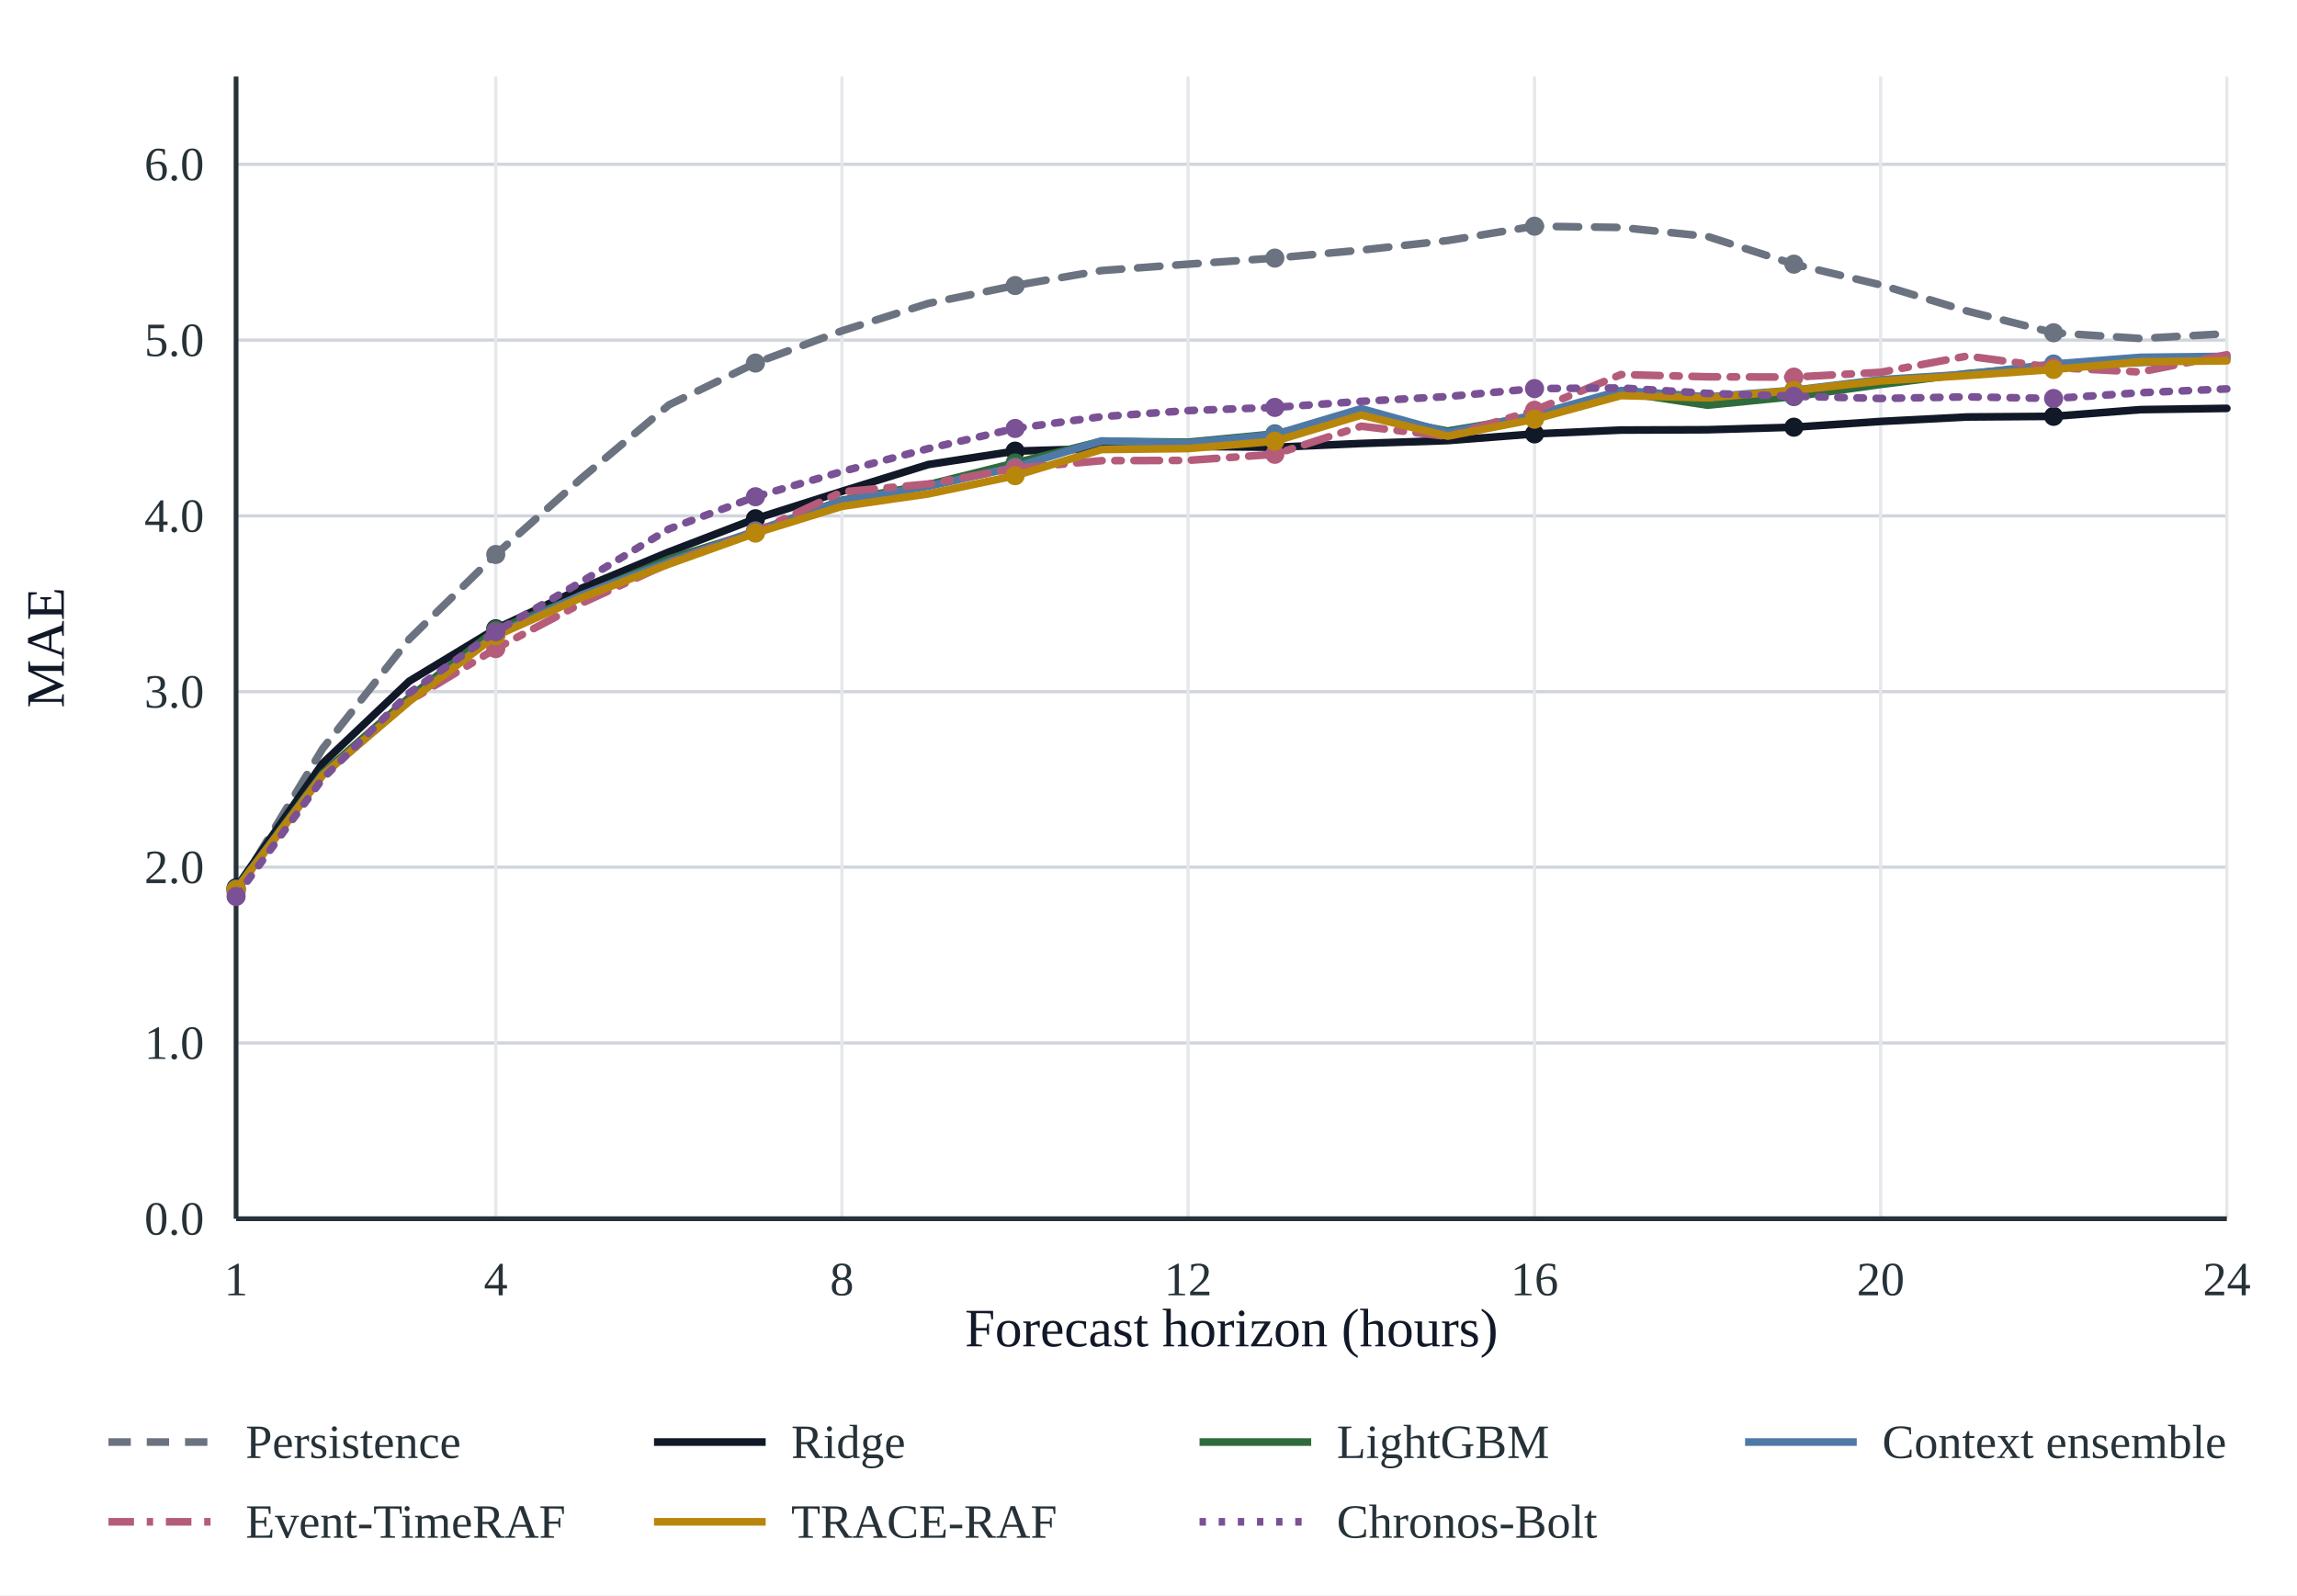
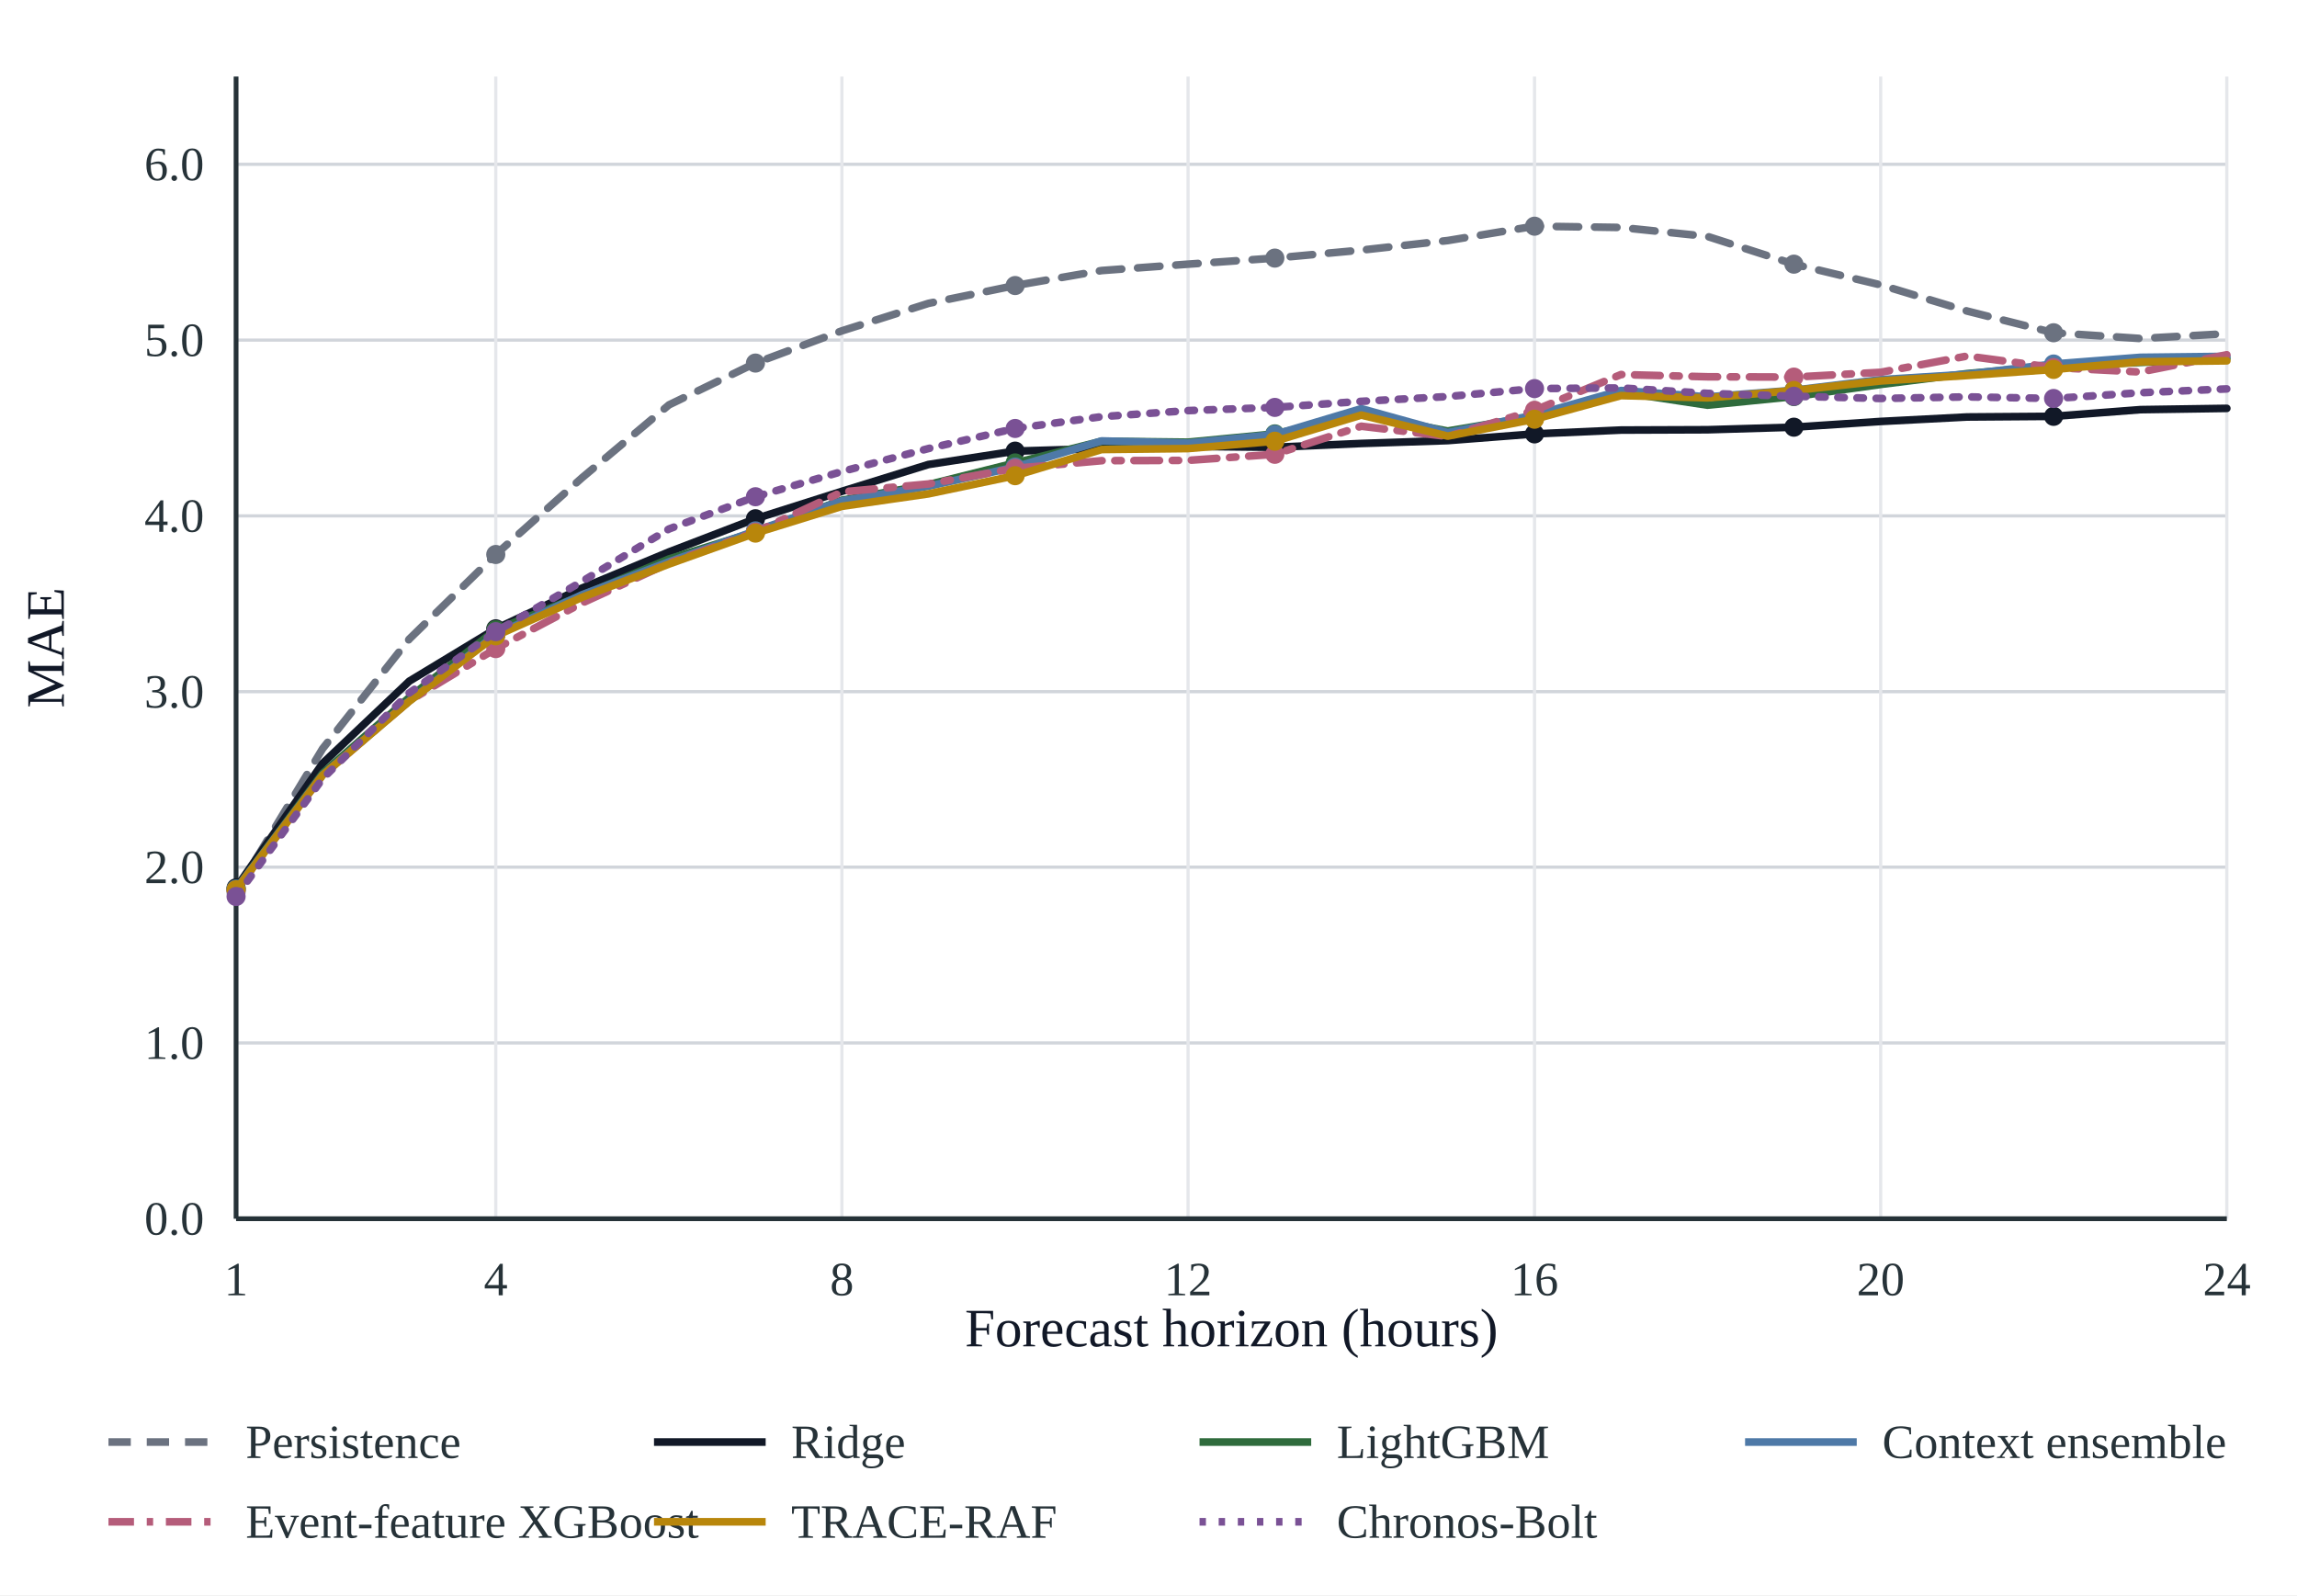
<svg xmlns="http://www.w3.org/2000/svg" width="720" height="500" viewBox="0 0 720 500">
  <style>
.tick{font-family:'Times New Roman',serif;font-size:15px;fill:#263238}
.axis{font-family:'Times New Roman',serif;font-size:17px;fill:#111827}
.legend{font-family:'Times New Roman',serif;font-size:15px;fill:#263238}
</style>
  <rect width="720" height="500" fill="#FFFFFF" />
  <line x1="74.0" y1="382.0" x2="698.0" y2="382.0" stroke="#D1D5DB" stroke-width="1" />
  <text x="64.0" y="387.0" text-anchor="end" class="tick">0.0</text>
  <line x1="74.0" y1="326.9" x2="698.0" y2="326.9" stroke="#D1D5DB" stroke-width="1" />
  <text x="64.0" y="331.9" text-anchor="end" class="tick">1.0</text>
  <line x1="74.0" y1="271.8" x2="698.0" y2="271.8" stroke="#D1D5DB" stroke-width="1" />
  <text x="64.0" y="276.8" text-anchor="end" class="tick">2.0</text>
  <line x1="74.0" y1="216.8" x2="698.0" y2="216.8" stroke="#D1D5DB" stroke-width="1" />
  <text x="64.0" y="221.8" text-anchor="end" class="tick">3.0</text>
  <line x1="74.0" y1="161.7" x2="698.0" y2="161.7" stroke="#D1D5DB" stroke-width="1" />
  <text x="64.0" y="166.7" text-anchor="end" class="tick">4.0</text>
  <line x1="74.0" y1="106.6" x2="698.0" y2="106.6" stroke="#D1D5DB" stroke-width="1" />
  <text x="64.0" y="111.6" text-anchor="end" class="tick">5.0</text>
  <line x1="74.0" y1="51.5" x2="698.0" y2="51.5" stroke="#D1D5DB" stroke-width="1" />
  <text x="64.0" y="56.5" text-anchor="end" class="tick">6.0</text>
  <line x1="74.0" y1="24.0" x2="74.0" y2="382.0" stroke="#E5E7EB" stroke-width="1" />
  <text x="74.0" y="406.0" text-anchor="middle" class="tick">1</text>
  <line x1="155.4" y1="24.0" x2="155.4" y2="382.0" stroke="#E5E7EB" stroke-width="1" />
  <text x="155.4" y="406.0" text-anchor="middle" class="tick">4</text>
  <line x1="263.9" y1="24.0" x2="263.9" y2="382.0" stroke="#E5E7EB" stroke-width="1" />
  <text x="263.9" y="406.0" text-anchor="middle" class="tick">8</text>
  <line x1="372.4" y1="24.0" x2="372.4" y2="382.0" stroke="#E5E7EB" stroke-width="1" />
  <text x="372.4" y="406.0" text-anchor="middle" class="tick">12</text>
  <line x1="481.0" y1="24.0" x2="481.0" y2="382.0" stroke="#E5E7EB" stroke-width="1" />
  <text x="481.0" y="406.0" text-anchor="middle" class="tick">16</text>
  <line x1="589.5" y1="24.0" x2="589.5" y2="382.0" stroke="#E5E7EB" stroke-width="1" />
  <text x="589.5" y="406.0" text-anchor="middle" class="tick">20</text>
  <line x1="698.0" y1="24.0" x2="698.0" y2="382.0" stroke="#E5E7EB" stroke-width="1" />
  <text x="698.0" y="406.0" text-anchor="middle" class="tick">24</text>
  <line x1="74.0" y1="24.0" x2="74.0" y2="382.0" stroke="#263238" stroke-width="1.5" />
  <line x1="74.0" y1="382.0" x2="698.0" y2="382.0" stroke="#263238" stroke-width="1.5" />
  <polyline points="74.0,279.6 101.1,234.7 128.3,200.3 155.4,173.8 182.5,149.7 209.7,126.9 236.8,113.8 263.9,103.7 291.0,95.1 318.2,89.5 345.3,84.8 372.4,82.8 399.6,80.9 426.7,78.4 453.8,75.4 481.0,70.9 508.1,71.3 535.2,74.1 562.3,82.8 589.5,89.3 616.6,97.5 643.7,104.3 670.9,106.1 698.0,104.6" fill="none" stroke="#6B7280" stroke-width="2.4" stroke-linejoin="round" stroke-linecap="round" stroke-dasharray="7 5" />
  <circle cx="74.0" cy="279.6" r="3.0" fill="#6B7280" />
  <circle cx="155.4" cy="173.8" r="3.0" fill="#6B7280" />
  <circle cx="236.8" cy="113.8" r="3.0" fill="#6B7280" />
  <circle cx="318.2" cy="89.5" r="3.0" fill="#6B7280" />
  <circle cx="399.6" cy="80.9" r="3.0" fill="#6B7280" />
  <circle cx="481.0" cy="70.9" r="3.0" fill="#6B7280" />
  <circle cx="562.3" cy="82.8" r="3.0" fill="#6B7280" />
  <circle cx="643.7" cy="104.3" r="3.0" fill="#6B7280" />
  <polyline points="74.0,278.3 101.1,239.3 128.3,213.5 155.4,197.1 182.5,184.3 209.7,173.0 236.8,162.6 263.9,154.0 291.0,145.6 318.2,141.4 345.3,140.6 372.4,139.9 399.6,140.2 426.7,139.0 453.8,138.1 481.0,136.0 508.1,134.8 535.2,134.7 562.3,133.9 589.5,132.1 616.6,130.7 643.7,130.5 670.9,128.4 698.0,128.0" fill="none" stroke="#111827" stroke-width="2.4" stroke-linejoin="round" stroke-linecap="round" />
  <circle cx="74.0" cy="278.3" r="3.0" fill="#111827" />
  <circle cx="155.4" cy="197.1" r="3.0" fill="#111827" />
  <circle cx="236.8" cy="162.6" r="3.0" fill="#111827" />
  <circle cx="318.2" cy="141.4" r="3.0" fill="#111827" />
  <circle cx="399.6" cy="140.2" r="3.0" fill="#111827" />
  <circle cx="481.0" cy="136.0" r="3.0" fill="#111827" />
  <circle cx="562.3" cy="133.9" r="3.0" fill="#111827" />
  <circle cx="643.7" cy="130.5" r="3.0" fill="#111827" />
  <polyline points="74.0,278.7 101.1,242.4 128.3,218.6 155.4,197.4 182.5,186.6 209.7,175.2 236.8,166.7 263.9,156.8 291.0,151.9 318.2,145.1 345.3,138.3 372.4,138.6 399.6,136.0 426.7,130.0 453.8,135.1 481.0,130.5 508.1,122.9 535.2,127.0 562.3,124.3 589.5,120.5 616.6,117.1 643.7,114.7 670.9,113.6 698.0,112.4" fill="none" stroke="#2F6B3C" stroke-width="2.4" stroke-linejoin="round" stroke-linecap="round" />
  <circle cx="74.0" cy="278.7" r="3.0" fill="#2F6B3C" />
  <circle cx="155.4" cy="197.4" r="3.0" fill="#2F6B3C" />
  <circle cx="236.8" cy="166.7" r="3.0" fill="#2F6B3C" />
  <circle cx="318.2" cy="145.1" r="3.0" fill="#2F6B3C" />
  <circle cx="399.6" cy="136.0" r="3.0" fill="#2F6B3C" />
  <circle cx="481.0" cy="130.5" r="3.0" fill="#2F6B3C" />
  <circle cx="562.3" cy="124.3" r="3.0" fill="#2F6B3C" />
  <circle cx="643.7" cy="114.7" r="3.0" fill="#2F6B3C" />
  <polyline points="74.0,278.7 101.1,242.9 128.3,219.7 155.4,198.9 182.5,186.4 209.7,176.1 236.8,166.4 263.9,157.0 291.0,152.4 318.2,146.4 345.3,138.2 372.4,138.9 399.6,136.2 426.7,128.1 453.8,135.6 481.0,130.1 508.1,122.4 535.2,124.4 562.3,122.3 589.5,119.0 616.6,117.3 643.7,114.1 670.9,112.0 698.0,111.7" fill="none" stroke="#4E79A7" stroke-width="2.4" stroke-linejoin="round" stroke-linecap="round" />
  <circle cx="74.0" cy="278.7" r="3.0" fill="#4E79A7" />
  <circle cx="155.4" cy="198.9" r="3.0" fill="#4E79A7" />
  <circle cx="236.8" cy="166.4" r="3.0" fill="#4E79A7" />
  <circle cx="318.2" cy="146.4" r="3.0" fill="#4E79A7" />
  <circle cx="399.6" cy="136.2" r="3.0" fill="#4E79A7" />
  <circle cx="481.0" cy="130.1" r="3.0" fill="#4E79A7" />
  <circle cx="562.3" cy="122.3" r="3.0" fill="#4E79A7" />
  <circle cx="643.7" cy="114.1" r="3.0" fill="#4E79A7" />
  <polyline points="74.0,279.0 101.1,243.0 128.3,219.7 155.4,203.3 182.5,189.0 209.7,176.5 236.8,166.8 263.9,154.2 291.0,151.7 318.2,146.8 345.3,144.4 372.4,144.3 399.6,142.4 426.7,133.6 453.8,136.8 481.0,128.6 508.1,117.4 535.2,118.1 562.3,118.2 589.5,116.7 616.6,111.6 643.7,115.2 670.9,116.6 698.0,111.2" fill="none" stroke="#B55C7A" stroke-width="2.4" stroke-linejoin="round" stroke-linecap="round" stroke-dasharray="8 4 2 4" />
  <circle cx="74.0" cy="279.0" r="3.0" fill="#B55C7A" />
  <circle cx="155.4" cy="203.3" r="3.0" fill="#B55C7A" />
  <circle cx="236.8" cy="166.8" r="3.0" fill="#B55C7A" />
  <circle cx="318.2" cy="146.8" r="3.0" fill="#B55C7A" />
  <circle cx="399.6" cy="142.4" r="3.0" fill="#B55C7A" />
  <circle cx="481.0" cy="128.6" r="3.0" fill="#B55C7A" />
  <circle cx="562.3" cy="118.2" r="3.0" fill="#B55C7A" />
  <circle cx="643.7" cy="115.2" r="3.0" fill="#B55C7A" />
  <polyline points="74.0,278.9 101.1,243.0 128.3,219.8 155.4,199.3 182.5,187.2 209.7,176.8 236.8,167.1 263.9,158.7 291.0,154.8 318.2,149.1 345.3,140.9 372.4,140.6 399.6,138.3 426.7,130.1 453.8,136.7 481.0,131.4 508.1,124.0 535.2,124.7 562.3,122.4 589.5,119.4 616.6,117.7 643.7,115.8 670.9,113.4 698.0,113.1" fill="none" stroke="#B8860B" stroke-width="2.4" stroke-linejoin="round" stroke-linecap="round" />
  <circle cx="74.0" cy="278.9" r="3.0" fill="#B8860B" />
  <circle cx="155.4" cy="199.3" r="3.0" fill="#B8860B" />
  <circle cx="236.8" cy="167.1" r="3.0" fill="#B8860B" />
  <circle cx="318.2" cy="149.1" r="3.0" fill="#B8860B" />
  <circle cx="399.6" cy="138.3" r="3.0" fill="#B8860B" />
  <circle cx="481.0" cy="131.4" r="3.0" fill="#B8860B" />
  <circle cx="562.3" cy="122.4" r="3.0" fill="#B8860B" />
  <circle cx="643.7" cy="115.8" r="3.0" fill="#B8860B" />
  <polyline points="74.0,281.0 101.1,244.1 128.3,217.2 155.4,198.0 182.5,182.2 209.7,165.8 236.8,155.7 263.9,147.8 291.0,140.6 318.2,134.3 345.3,130.6 372.4,128.7 399.6,127.7 426.7,125.8 453.8,124.3 481.0,121.8 508.1,121.6 535.2,123.3 562.3,124.2 589.5,124.9 616.6,124.4 643.7,124.9 670.9,123.1 698.0,121.9" fill="none" stroke="#7A5195" stroke-width="2.4" stroke-linejoin="round" stroke-linecap="round" stroke-dasharray="2 4" />
  <circle cx="74.0" cy="281.0" r="3.0" fill="#7A5195" />
  <circle cx="155.4" cy="198.0" r="3.0" fill="#7A5195" />
  <circle cx="236.8" cy="155.7" r="3.0" fill="#7A5195" />
  <circle cx="318.2" cy="134.3" r="3.0" fill="#7A5195" />
  <circle cx="399.6" cy="127.7" r="3.0" fill="#7A5195" />
  <circle cx="481.0" cy="121.8" r="3.0" fill="#7A5195" />
  <circle cx="562.3" cy="124.2" r="3.0" fill="#7A5195" />
  <circle cx="643.7" cy="124.9" r="3.0" fill="#7A5195" />
  <text x="386.0" y="422.0" text-anchor="middle" class="axis">Forecast horizon (hours)</text>
  <text x="20.0" y="203.0" text-anchor="middle" class="axis" transform="rotate(-90 20.0 203.0)">MAE</text>
  <line x1="34" y1="452" x2="69" y2="452" stroke="#6B7280" stroke-width="2.4" stroke-dasharray="7 5" />
  <text x="77.0" y="457.0" text-anchor="start" class="legend">Persistence</text>
  <line x1="205" y1="452" x2="240" y2="452" stroke="#111827" stroke-width="2.4" />
  <text x="248.0" y="457.0" text-anchor="start" class="legend">Ridge</text>
  <line x1="376" y1="452" x2="411" y2="452" stroke="#2F6B3C" stroke-width="2.4" />
  <text x="419.0" y="457.0" text-anchor="start" class="legend">LightGBM</text>
  <line x1="547" y1="452" x2="582" y2="452" stroke="#4E79A7" stroke-width="2.4" />
  <text x="590.0" y="457.0" text-anchor="start" class="legend">Context ensemble</text>
  <line x1="34" y1="477" x2="69" y2="477" stroke="#B55C7A" stroke-width="2.4" stroke-dasharray="8 4 2 4" />
-   <text x="77.0" y="482.0" text-anchor="start" class="legend">Event-TimeRAF</text>
+   <text x="77.0" y="482.0" text-anchor="start" class="legend">Event-feature XGBoost</text>
  <line x1="205" y1="477" x2="240" y2="477" stroke="#B8860B" stroke-width="2.4" />
  <text x="248.0" y="482.0" text-anchor="start" class="legend">TRACE-RAF</text>
  <line x1="376" y1="477" x2="411" y2="477" stroke="#7A5195" stroke-width="2.4" stroke-dasharray="2 4" />
  <text x="419.0" y="482.0" text-anchor="start" class="legend">Chronos-Bolt</text>
</svg>
